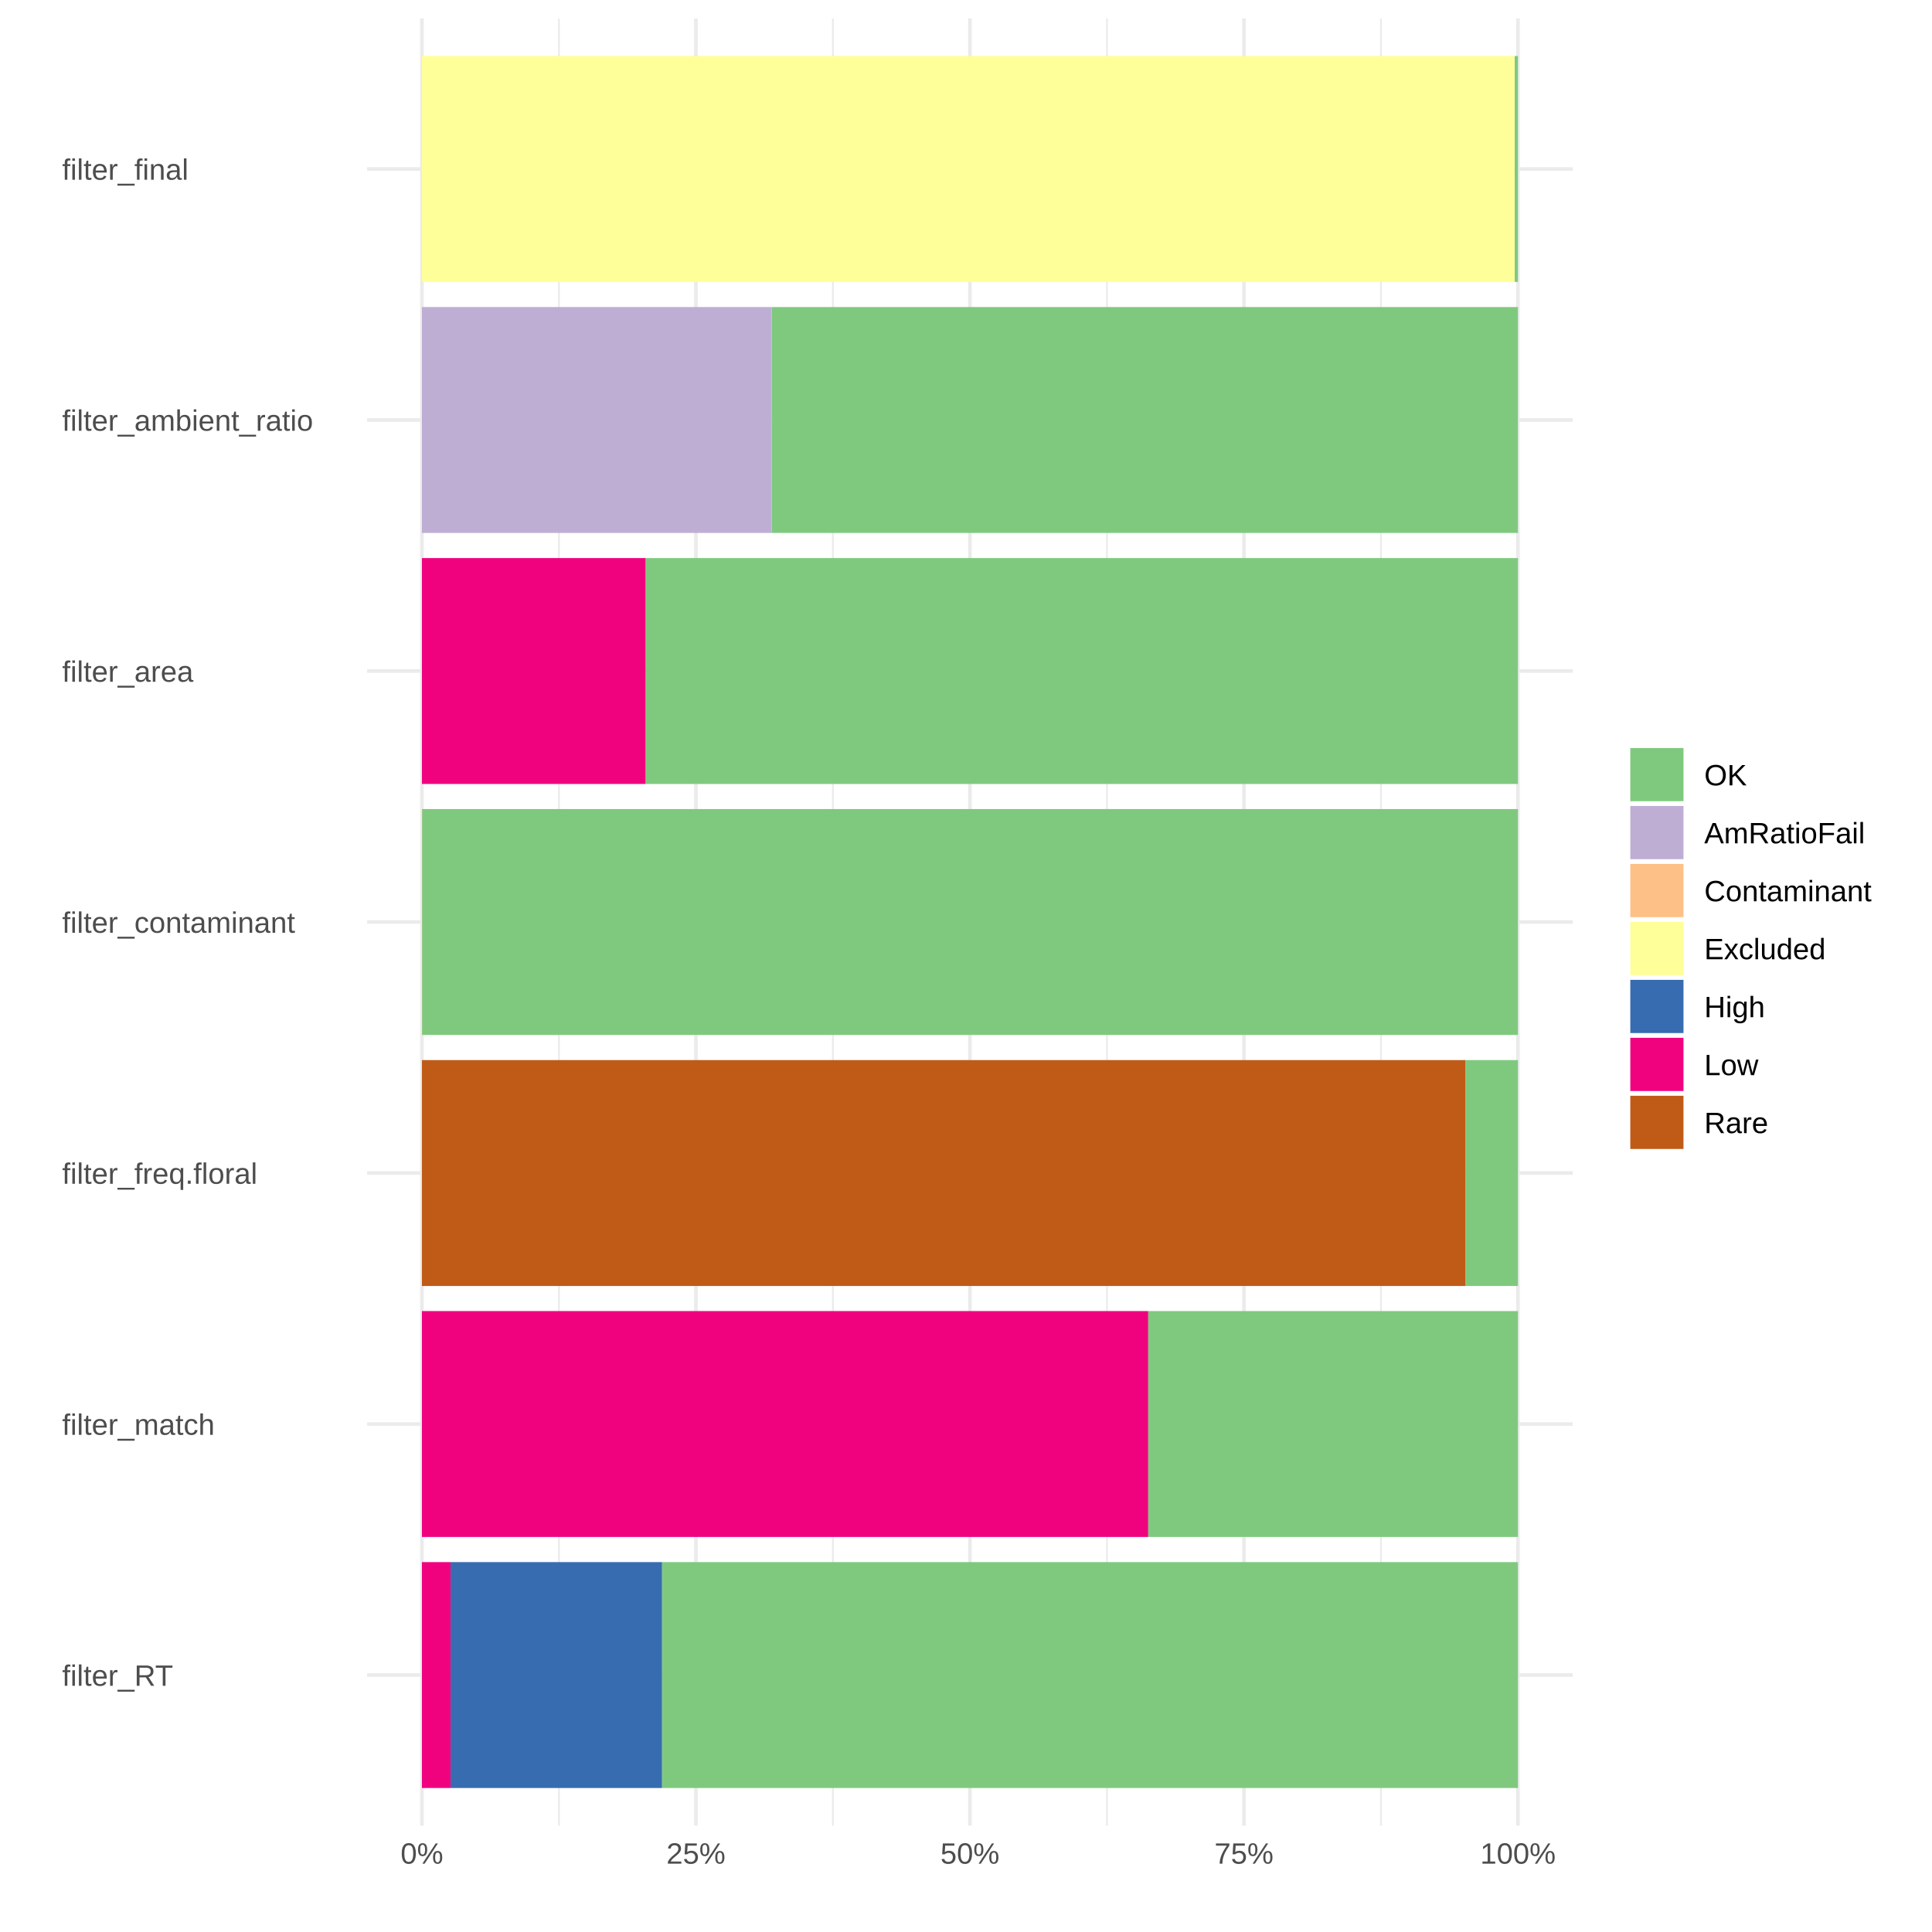
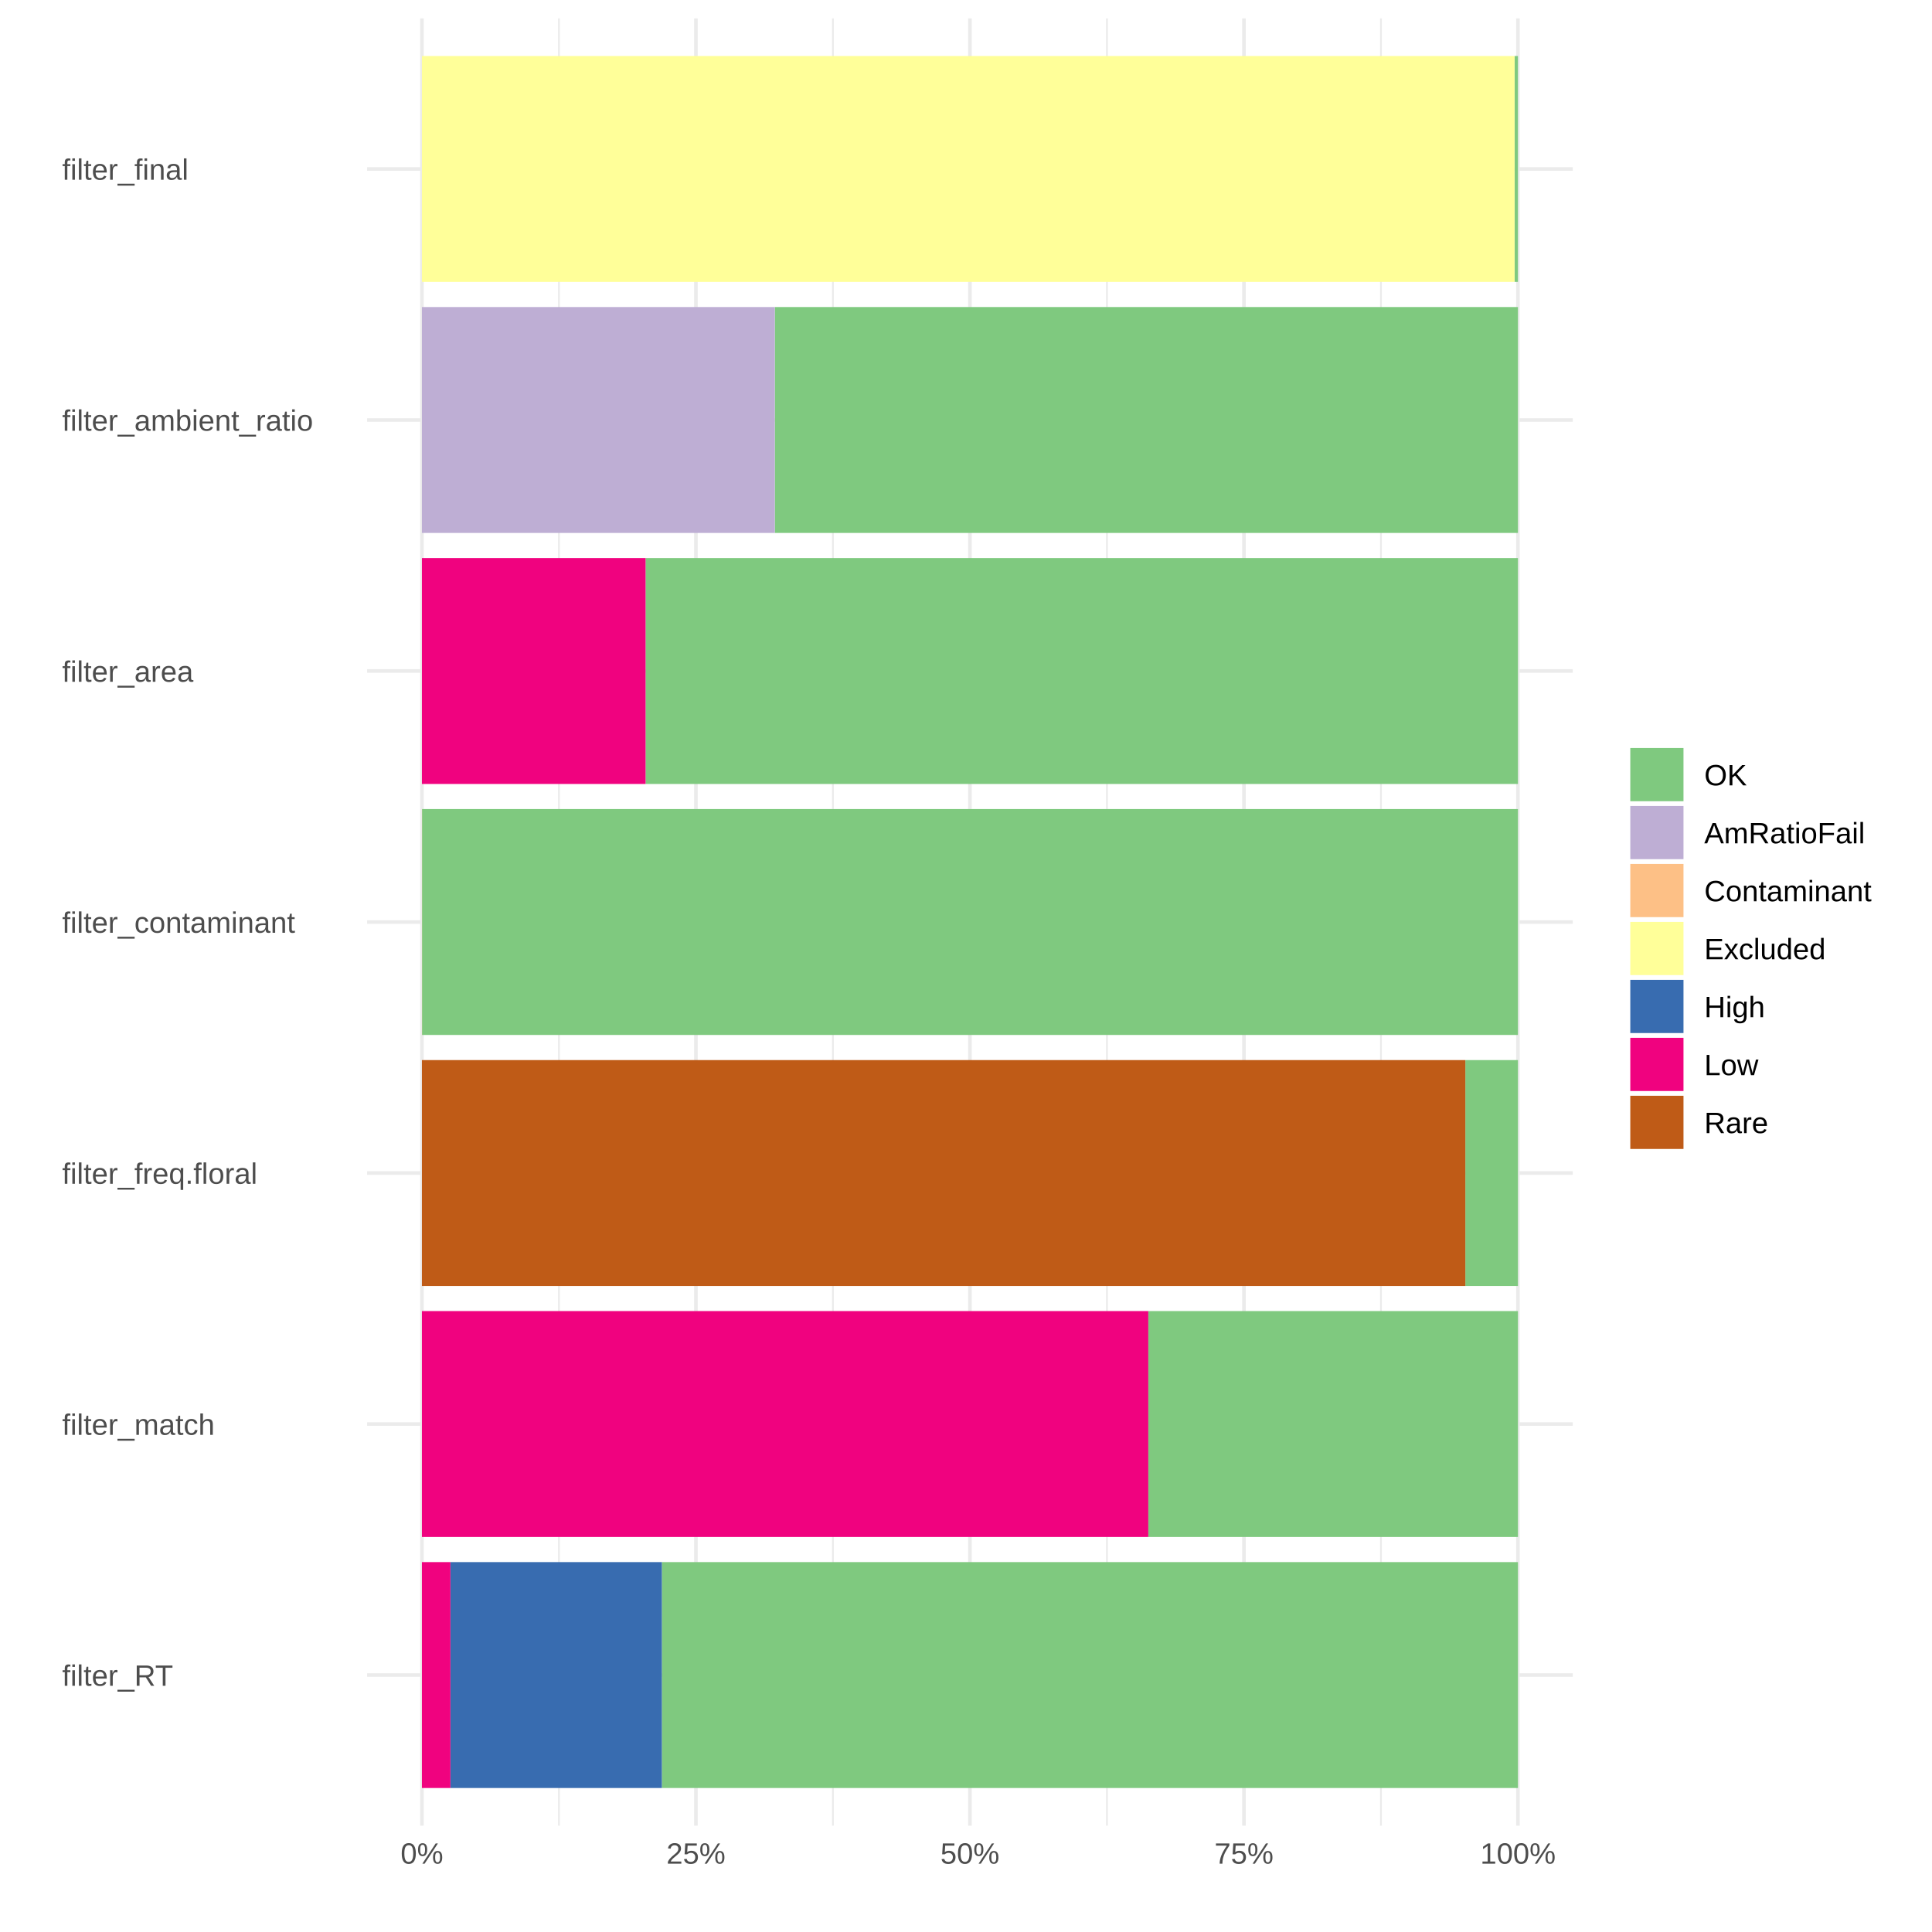
<svg xmlns="http://www.w3.org/2000/svg" class="svglite" width="576.00pt" height="576.00pt" viewBox="0 0 576.00 576.00">
  <defs>
    <style type="text/css">
    .svglite line, .svglite polyline, .svglite polygon, .svglite path, .svglite rect, .svglite circle {
      fill: none;
      stroke: #000000;
      stroke-linecap: round;
      stroke-linejoin: round;
      stroke-miterlimit: 10.00;
    }
    .svglite text {
      white-space: pre;
    }
  </style>
  </defs>
  <rect width="100%" height="100%" style="stroke: none; fill: #FFFFFF;" />
  <defs>
    <clipPath id="cpMC4wMHw1NzYuMDB8MC4wMHw1NzYuMDA=">
      <rect x="0.00" y="0.00" width="576.00" height="576.00" />
    </clipPath>
  </defs>
  <g clip-path="url(#cpMC4wMHw1NzYuMDB8MC4wMHw1NzYuMDA=)">
</g>
  <defs>
    <clipPath id="cpMTA5LjQ1fDQ2OC45MHw1LjQ4fDU0NC4yOQ==">
      <rect x="109.45" y="5.48" width="359.45" height="538.82" />
    </clipPath>
  </defs>
  <g clip-path="url(#cpMTA5LjQ1fDQ2OC45MHw1LjQ4fDU0NC4yOQ==)">
    <polyline points="166.64,544.29 166.64,5.48 " style="stroke-width: 0.53; stroke: #EBEBEB; stroke-linecap: butt;" />
    <polyline points="248.33,544.29 248.33,5.48 " style="stroke-width: 0.53; stroke: #EBEBEB; stroke-linecap: butt;" />
    <polyline points="330.02,544.29 330.02,5.48 " style="stroke-width: 0.53; stroke: #EBEBEB; stroke-linecap: butt;" />
    <polyline points="411.71,544.29 411.71,5.48 " style="stroke-width: 0.53; stroke: #EBEBEB; stroke-linecap: butt;" />
    <polyline points="109.45,499.39 468.90,499.39 " style="stroke-width: 1.07; stroke: #EBEBEB; stroke-linecap: butt;" />
    <polyline points="109.45,424.56 468.90,424.56 " style="stroke-width: 1.07; stroke: #EBEBEB; stroke-linecap: butt;" />
    <polyline points="109.45,349.72 468.90,349.72 " style="stroke-width: 1.07; stroke: #EBEBEB; stroke-linecap: butt;" />
    <polyline points="109.45,274.89 468.90,274.89 " style="stroke-width: 1.07; stroke: #EBEBEB; stroke-linecap: butt;" />
    <polyline points="109.45,200.05 468.90,200.05 " style="stroke-width: 1.07; stroke: #EBEBEB; stroke-linecap: butt;" />
    <polyline points="109.45,125.22 468.90,125.22 " style="stroke-width: 1.07; stroke: #EBEBEB; stroke-linecap: butt;" />
    <polyline points="109.45,50.38 468.90,50.38 " style="stroke-width: 1.07; stroke: #EBEBEB; stroke-linecap: butt;" />
    <polyline points="125.79,544.29 125.79,5.48 " style="stroke-width: 1.07; stroke: #EBEBEB; stroke-linecap: butt;" />
    <polyline points="207.48,544.29 207.48,5.48 " style="stroke-width: 1.07; stroke: #EBEBEB; stroke-linecap: butt;" />
    <polyline points="289.17,544.29 289.17,5.48 " style="stroke-width: 1.07; stroke: #EBEBEB; stroke-linecap: butt;" />
    <polyline points="370.87,544.29 370.87,5.48 " style="stroke-width: 1.07; stroke: #EBEBEB; stroke-linecap: butt;" />
    <polyline points="452.56,544.29 452.56,5.48 " style="stroke-width: 1.07; stroke: #EBEBEB; stroke-linecap: butt;" />
-     <rect x="197.36" y="465.72" width="255.20" height="67.35" style="stroke-width: 1.07; stroke: none; stroke-linecap: butt; stroke-linejoin: miter; fill: #7FC97F;" />
-     <rect x="134.33" y="465.72" width="63.04" height="67.35" style="stroke-width: 1.07; stroke: none; stroke-linecap: butt; stroke-linejoin: miter; fill: #386CB0;" />
-     <rect x="125.79" y="465.72" width="8.54" height="67.35" style="stroke-width: 1.07; stroke: none; stroke-linecap: butt; stroke-linejoin: miter; fill: #F0027F;" />
-     <rect x="342.32" y="390.88" width="110.24" height="67.35" style="stroke-width: 1.07; stroke: none; stroke-linecap: butt; stroke-linejoin: miter; fill: #7FC97F;" />
-     <rect x="125.79" y="390.88" width="216.53" height="67.35" style="stroke-width: 1.07; stroke: none; stroke-linecap: butt; stroke-linejoin: miter; fill: #F0027F;" />
+     <rect x="197.33" y="465.72" width="255.23" height="67.35" style="stroke-width: 1.07; stroke: none; stroke-linecap: butt; stroke-linejoin: miter; fill: #7FC97F;" />
+     <rect x="134.29" y="465.72" width="63.04" height="67.35" style="stroke-width: 1.07; stroke: none; stroke-linecap: butt; stroke-linejoin: miter; fill: #386CB0;" />
+     <rect x="125.79" y="465.72" width="8.50" height="67.35" style="stroke-width: 1.07; stroke: none; stroke-linecap: butt; stroke-linejoin: miter; fill: #F0027F;" />
+     <rect x="342.35" y="390.88" width="110.21" height="67.35" style="stroke-width: 1.07; stroke: none; stroke-linecap: butt; stroke-linejoin: miter; fill: #7FC97F;" />
+     <rect x="125.79" y="390.88" width="216.56" height="67.35" style="stroke-width: 1.07; stroke: none; stroke-linecap: butt; stroke-linejoin: miter; fill: #F0027F;" />
    <rect x="436.87" y="316.05" width="15.69" height="67.35" style="stroke-width: 1.07; stroke: none; stroke-linecap: butt; stroke-linejoin: miter; fill: #7FC97F;" />
    <rect x="125.79" y="316.05" width="311.08" height="67.35" style="stroke-width: 1.07; stroke: none; stroke-linecap: butt; stroke-linejoin: miter; fill: #BF5B17;" />
    <rect x="125.82" y="241.21" width="326.74" height="67.35" style="stroke-width: 1.07; stroke: none; stroke-linecap: butt; stroke-linejoin: miter; fill: #7FC97F;" />
    <rect x="125.79" y="241.21" width="0.035" height="67.35" style="stroke-width: 1.07; stroke: none; stroke-linecap: butt; stroke-linejoin: miter; fill: #FDC086;" />
    <rect x="192.47" y="166.38" width="260.09" height="67.35" style="stroke-width: 1.07; stroke: none; stroke-linecap: butt; stroke-linejoin: miter; fill: #7FC97F;" />
    <rect x="125.79" y="166.38" width="66.68" height="67.35" style="stroke-width: 1.07; stroke: none; stroke-linecap: butt; stroke-linejoin: miter; fill: #F0027F;" />
-     <rect x="230.10" y="91.54" width="222.46" height="67.35" style="stroke-width: 1.07; stroke: none; stroke-linecap: butt; stroke-linejoin: miter; fill: #7FC97F;" />
-     <rect x="125.79" y="91.54" width="104.31" height="67.35" style="stroke-width: 1.07; stroke: none; stroke-linecap: butt; stroke-linejoin: miter; fill: #BEAED4;" />
+     <rect x="231.00" y="91.54" width="221.56" height="67.35" style="stroke-width: 1.07; stroke: none; stroke-linecap: butt; stroke-linejoin: miter; fill: #7FC97F;" />
+     <rect x="125.79" y="91.54" width="105.21" height="67.35" style="stroke-width: 1.07; stroke: none; stroke-linecap: butt; stroke-linejoin: miter; fill: #BEAED4;" />
    <rect x="451.55" y="16.70" width="1.01" height="67.35" style="stroke-width: 1.07; stroke: none; stroke-linecap: butt; stroke-linejoin: miter; fill: #7FC97F;" />
    <rect x="125.79" y="16.70" width="325.76" height="67.35" style="stroke-width: 1.07; stroke: none; stroke-linecap: butt; stroke-linejoin: miter; fill: #FFFF99;" />
  </g>
  <g clip-path="url(#cpMC4wMHw1NzYuMDB8MC4wMHw1NzYuMDA=)">
    <text x="18.53" y="502.60" style="font-size: 8.80px;fill: #4D4D4D; font-family: &quot;Arial&quot;;">filter_RT</text>
    <text x="18.53" y="427.77" style="font-size: 8.80px;fill: #4D4D4D; font-family: &quot;Arial&quot;;">filter_match</text>
    <text x="18.53" y="352.93" style="font-size: 8.80px;fill: #4D4D4D; font-family: &quot;Arial&quot;;">filter_freq.floral</text>
    <text x="18.53" y="278.09" style="font-size: 8.80px;fill: #4D4D4D; font-family: &quot;Arial&quot;;">filter_contaminant</text>
    <text x="18.53" y="203.26" style="font-size: 8.80px;fill: #4D4D4D; font-family: &quot;Arial&quot;;">filter_area</text>
    <text x="18.53" y="128.42" style="font-size: 8.80px;fill: #4D4D4D; font-family: &quot;Arial&quot;;">filter_ambient_ratio</text>
    <text x="18.53" y="53.59" style="font-size: 8.80px;fill: #4D4D4D; font-family: &quot;Arial&quot;;">filter_final</text>
    <text x="125.79" y="555.64" text-anchor="middle" style="font-size: 8.80px;fill: #4D4D4D; font-family: &quot;Arial&quot;;">0%</text>
    <text x="207.48" y="555.64" text-anchor="middle" style="font-size: 8.80px;fill: #4D4D4D; font-family: &quot;Arial&quot;;">25%</text>
    <text x="289.17" y="555.64" text-anchor="middle" style="font-size: 8.80px;fill: #4D4D4D; font-family: &quot;Arial&quot;;">50%</text>
    <text x="370.87" y="555.64" text-anchor="middle" style="font-size: 8.80px;fill: #4D4D4D; font-family: &quot;Arial&quot;;">75%</text>
    <text x="452.56" y="555.64" text-anchor="middle" style="font-size: 8.80px;fill: #4D4D4D; font-family: &quot;Arial&quot;;">100%</text>
    <rect x="486.05" y="223.01" width="15.86" height="15.86" style="stroke-width: 1.07; stroke: none; stroke-linecap: butt; stroke-linejoin: miter; fill: #7FC97F;" />
    <rect x="486.05" y="240.29" width="15.86" height="15.86" style="stroke-width: 1.07; stroke: none; stroke-linecap: butt; stroke-linejoin: miter; fill: #BEAED4;" />
    <rect x="486.05" y="257.57" width="15.86" height="15.86" style="stroke-width: 1.07; stroke: none; stroke-linecap: butt; stroke-linejoin: miter; fill: #FDC086;" />
    <rect x="486.05" y="274.85" width="15.86" height="15.86" style="stroke-width: 1.07; stroke: none; stroke-linecap: butt; stroke-linejoin: miter; fill: #FFFF99;" />
    <rect x="486.05" y="292.13" width="15.86" height="15.86" style="stroke-width: 1.07; stroke: none; stroke-linecap: butt; stroke-linejoin: miter; fill: #386CB0;" />
    <rect x="486.05" y="309.41" width="15.86" height="15.86" style="stroke-width: 1.07; stroke: none; stroke-linecap: butt; stroke-linejoin: miter; fill: #F0027F;" />
    <rect x="486.05" y="326.69" width="15.86" height="15.86" style="stroke-width: 1.07; stroke: none; stroke-linecap: butt; stroke-linejoin: miter; fill: #BF5B17;" />
    <text x="508.10" y="234.15" style="font-size: 8.80px; font-family: &quot;Arial&quot;;">OK</text>
    <text x="508.10" y="251.43" style="font-size: 8.80px; font-family: &quot;Arial&quot;;">AmRatioFail</text>
    <text x="508.10" y="268.71" style="font-size: 8.80px; font-family: &quot;Arial&quot;;">Contaminant</text>
    <text x="508.10" y="285.99" style="font-size: 8.80px; font-family: &quot;Arial&quot;;">Excluded</text>
    <text x="508.10" y="303.27" style="font-size: 8.80px; font-family: &quot;Arial&quot;;">High</text>
    <text x="508.10" y="320.55" style="font-size: 8.80px; font-family: &quot;Arial&quot;;">Low</text>
    <text x="508.10" y="337.83" style="font-size: 8.80px; font-family: &quot;Arial&quot;;">Rare</text>
  </g>
</svg>
